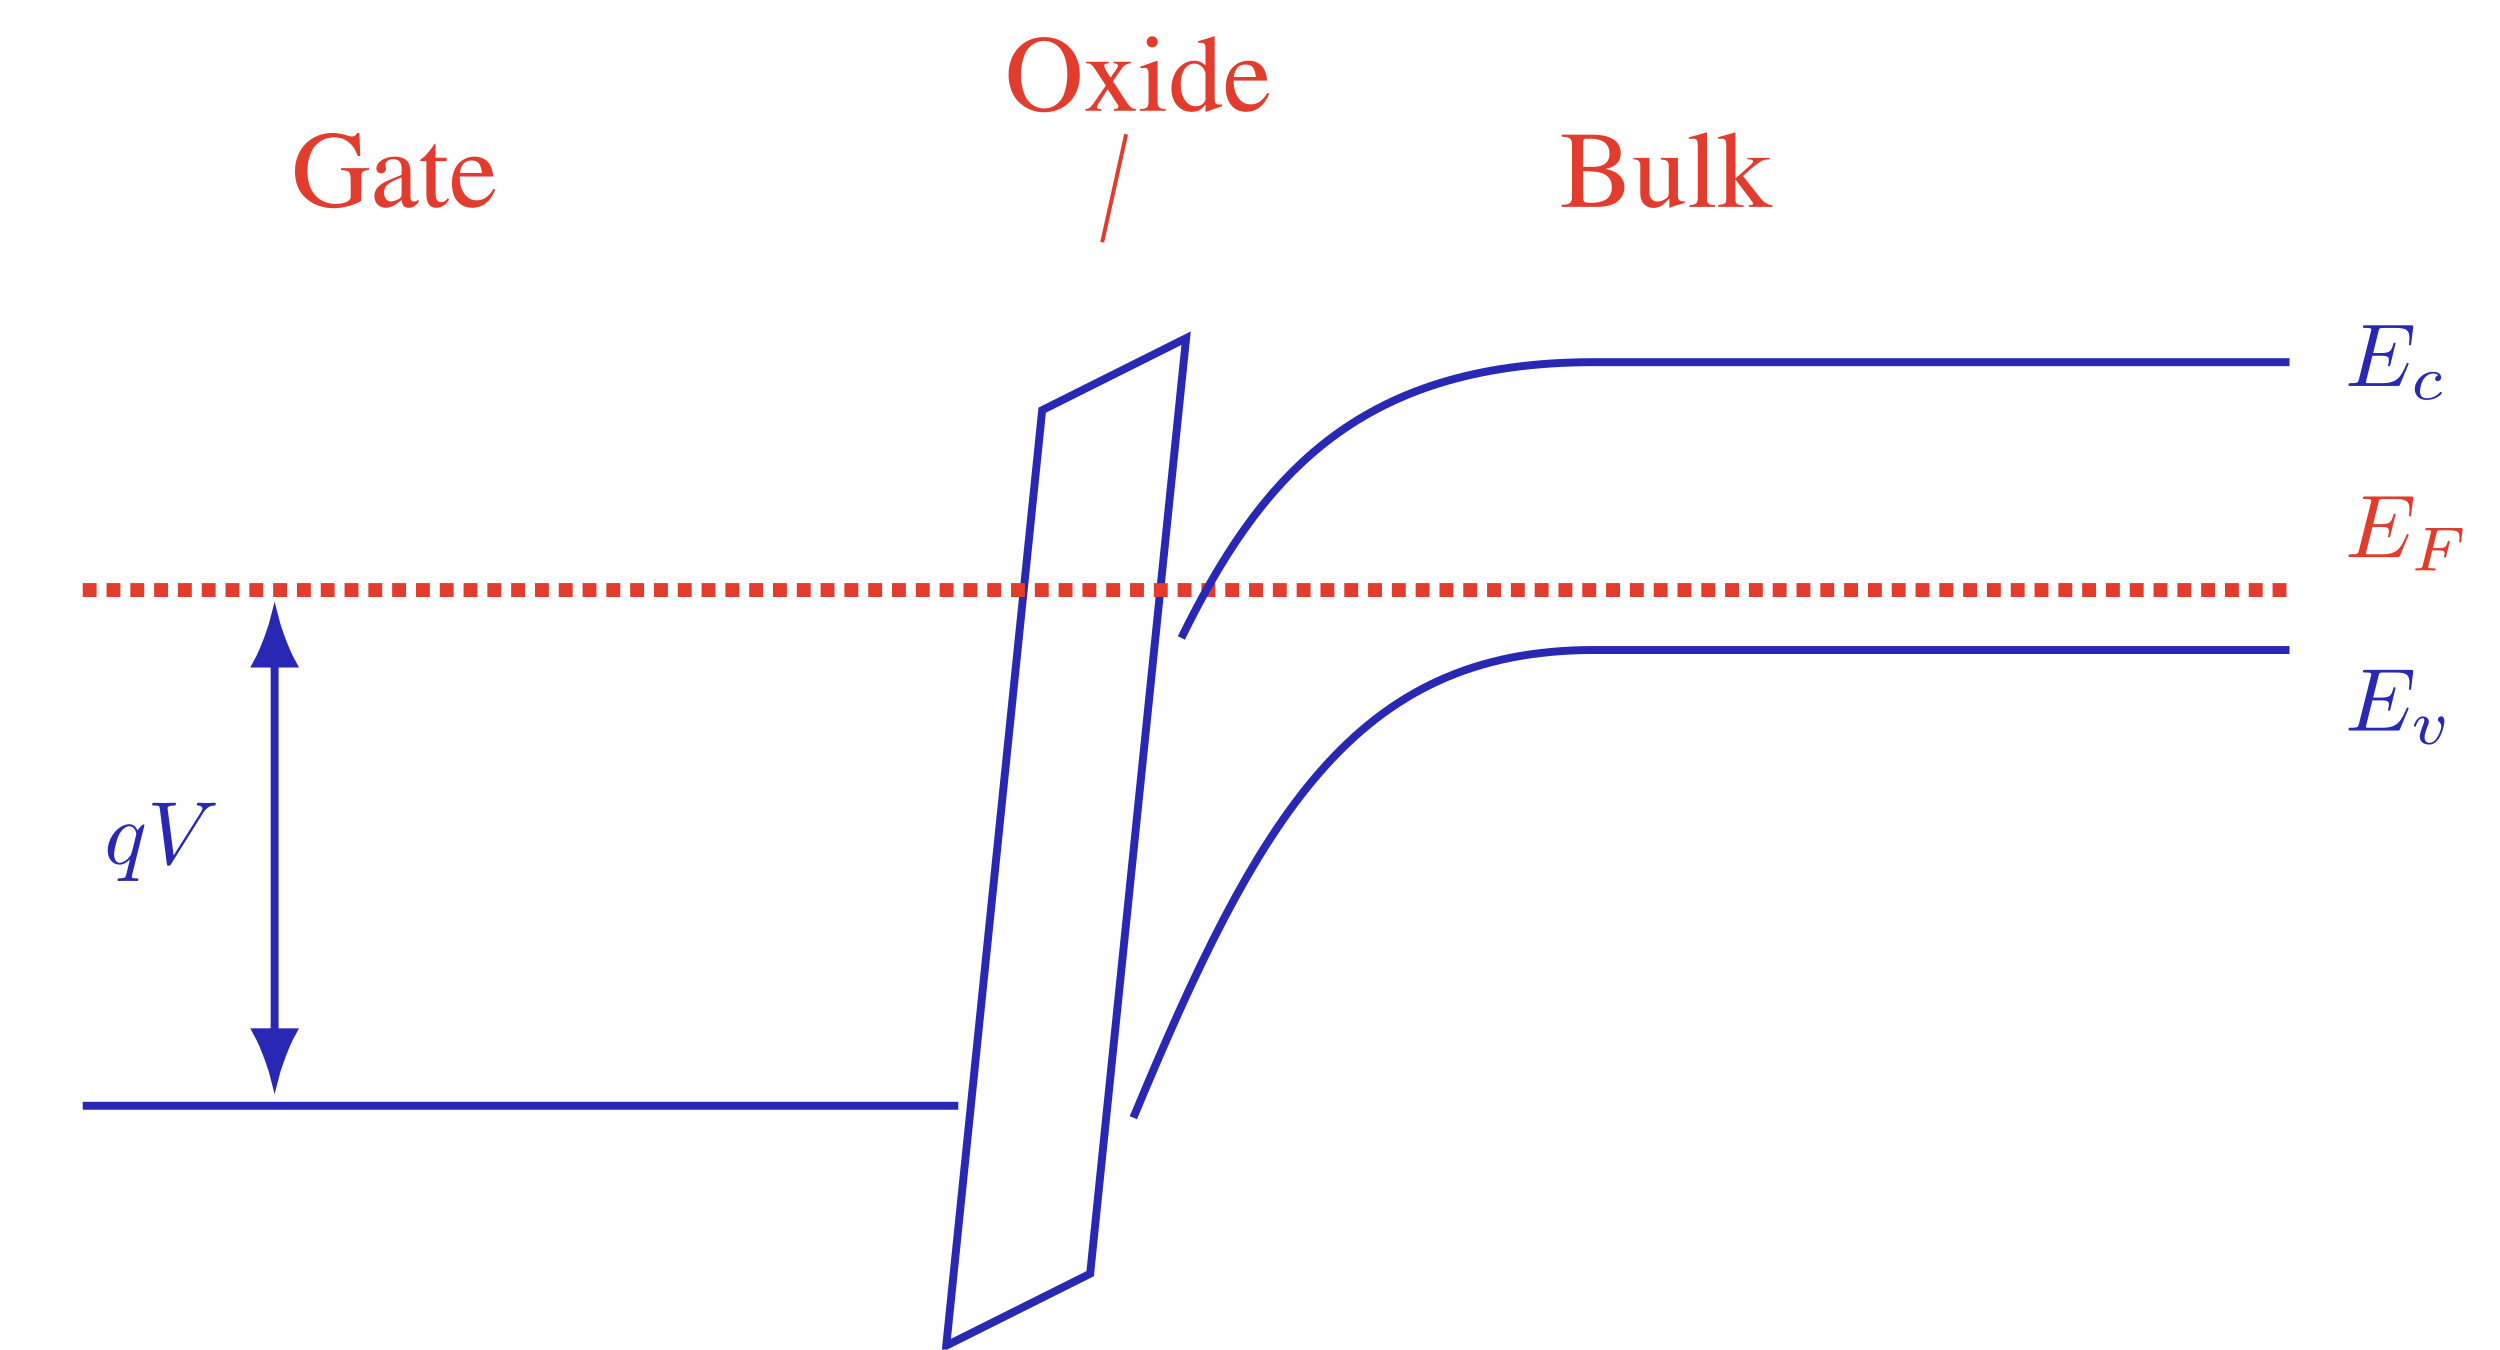
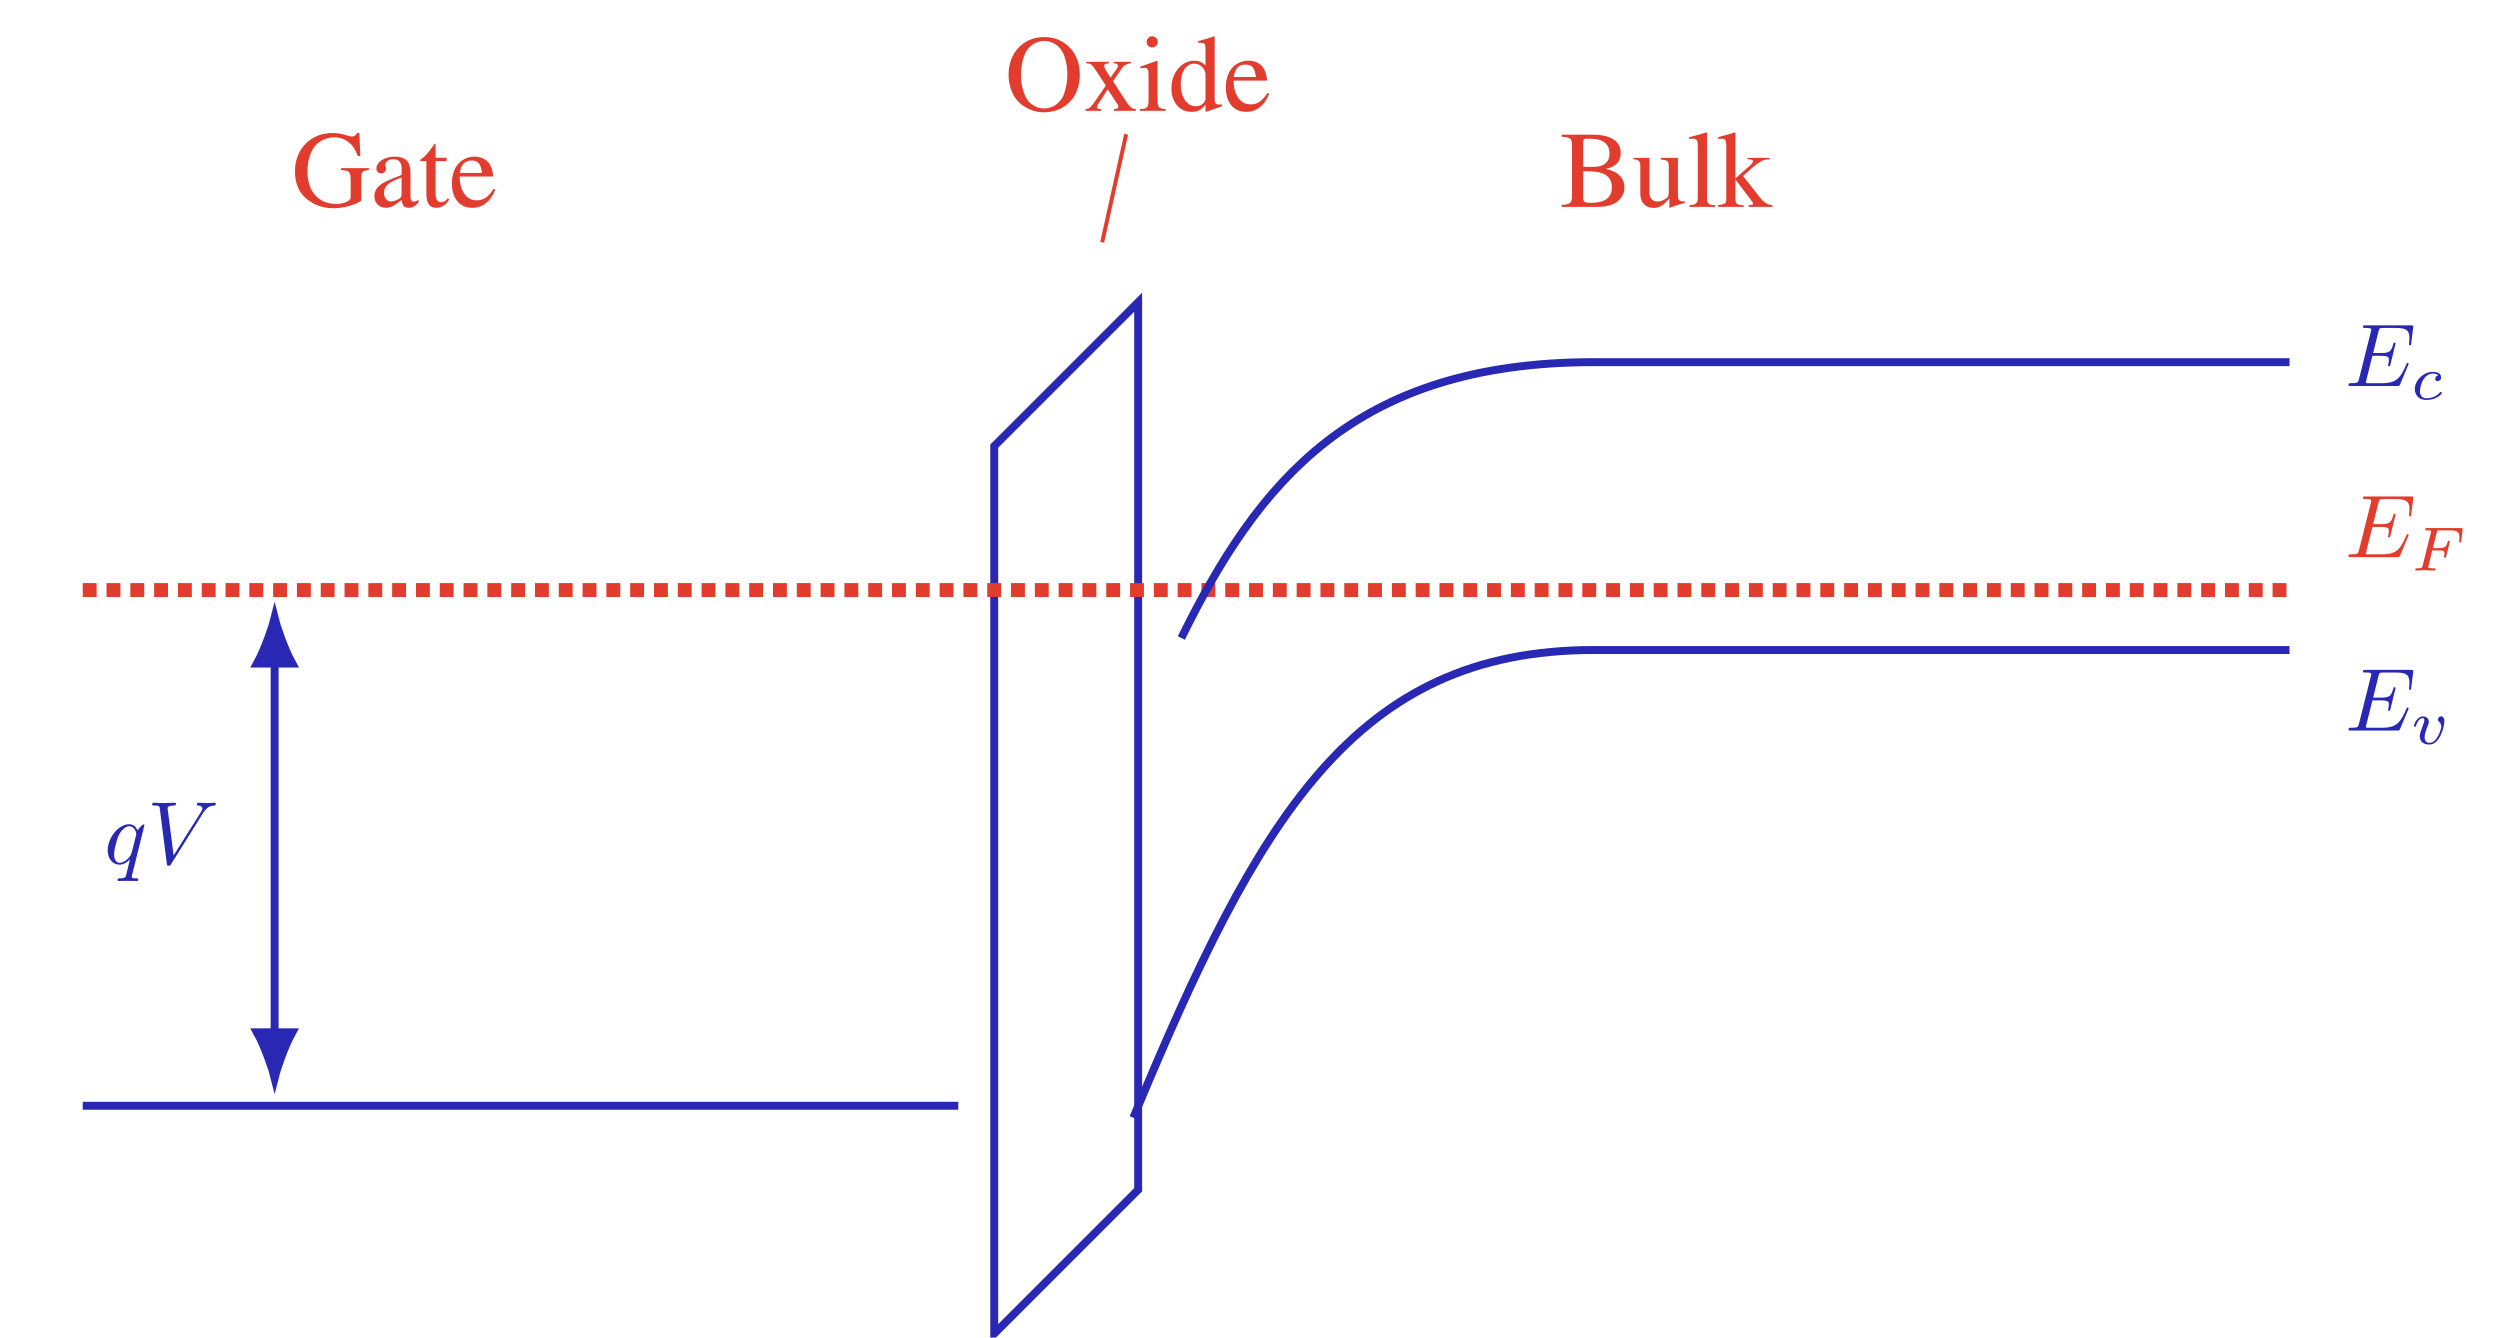
- <svg xmlns="http://www.w3.org/2000/svg" xmlns:xlink="http://www.w3.org/1999/xlink" width="251.125pt" height="135.566pt" viewBox="0 0 251.125 135.566">
+ <svg xmlns="http://www.w3.org/2000/svg" xmlns:xlink="http://www.w3.org/1999/xlink" width="251.125pt" height="134.362pt" viewBox="0 0 251.125 134.362">
  <defs>
    <g>
      <g id="glyph-0-0">
        <path d="M 6.344 -2.094 C 6.375 -2.141 6.391 -2.203 6.391 -2.219 C 6.391 -2.219 6.391 -2.312 6.281 -2.312 C 6.203 -2.312 6.188 -2.266 6.172 -2.203 C 5.594 -0.875 5.25 -0.281 3.719 -0.281 L 2.406 -0.281 C 2.281 -0.281 2.266 -0.281 2.219 -0.281 C 2.125 -0.297 2.094 -0.312 2.094 -0.375 C 2.094 -0.406 2.094 -0.422 2.141 -0.578 L 2.75 -3.031 L 3.641 -3.031 C 4.406 -3.031 4.406 -2.844 4.406 -2.625 C 4.406 -2.562 4.406 -2.453 4.344 -2.172 C 4.328 -2.141 4.312 -2.109 4.312 -2.078 C 4.312 -2.031 4.344 -1.984 4.438 -1.984 C 4.5 -1.984 4.531 -2.031 4.562 -2.156 L 5.078 -4.266 C 5.078 -4.312 5.031 -4.359 4.969 -4.359 C 4.891 -4.359 4.875 -4.312 4.844 -4.203 C 4.656 -3.516 4.5 -3.312 3.672 -3.312 L 2.828 -3.312 L 3.359 -5.469 C 3.438 -5.781 3.453 -5.828 3.844 -5.828 L 5.109 -5.828 C 6.203 -5.828 6.469 -5.562 6.469 -4.828 C 6.469 -4.609 6.469 -4.594 6.438 -4.344 C 6.438 -4.297 6.438 -4.234 6.438 -4.188 C 6.438 -4.141 6.453 -4.078 6.531 -4.078 C 6.641 -4.078 6.641 -4.141 6.656 -4.312 L 6.844 -5.859 C 6.875 -6.094 6.828 -6.094 6.594 -6.094 L 2.078 -6.094 C 1.891 -6.094 1.797 -6.094 1.797 -5.922 C 1.797 -5.828 1.891 -5.828 2.047 -5.828 C 2.391 -5.828 2.641 -5.828 2.641 -5.656 C 2.641 -5.625 2.641 -5.609 2.594 -5.438 L 1.406 -0.703 C 1.312 -0.344 1.297 -0.281 0.594 -0.281 C 0.438 -0.281 0.344 -0.281 0.344 -0.109 C 0.344 0 0.422 0 0.594 0 L 5.25 0 C 5.453 0 5.469 -0.016 5.531 -0.156 Z M 6.344 -2.094 " />
      </g>
      <g id="glyph-0-1">
        <path d="M 4.047 -3.859 C 4.047 -3.906 4.031 -3.953 3.969 -3.953 C 3.859 -3.953 3.5 -3.594 3.359 -3.344 C 3.156 -3.828 2.812 -3.969 2.516 -3.969 C 1.469 -3.969 0.359 -2.641 0.359 -1.344 C 0.359 -0.453 0.891 0.094 1.547 0.094 C 1.922 0.094 2.281 -0.109 2.594 -0.438 C 2.516 -0.125 2.219 1.078 2.203 1.172 C 2.125 1.422 2.047 1.453 1.547 1.469 C 1.438 1.469 1.344 1.469 1.344 1.641 C 1.344 1.656 1.344 1.734 1.469 1.734 C 1.75 1.734 2.062 1.719 2.359 1.719 C 2.656 1.719 2.984 1.734 3.281 1.734 C 3.328 1.734 3.438 1.734 3.438 1.562 C 3.438 1.469 3.359 1.469 3.203 1.469 C 2.781 1.469 2.781 1.406 2.781 1.312 C 2.781 1.25 2.797 1.203 2.812 1.125 Z M 1.562 -0.094 C 1.031 -0.094 1 -0.797 1 -0.938 C 1 -1.375 1.25 -2.344 1.406 -2.719 C 1.688 -3.391 2.156 -3.766 2.516 -3.766 C 3.109 -3.766 3.234 -3.047 3.234 -2.984 C 3.234 -2.922 2.734 -0.953 2.703 -0.922 C 2.578 -0.672 2.078 -0.094 1.562 -0.094 Z M 1.562 -0.094 " />
      </g>
      <g id="glyph-0-2">
        <path d="M 5.625 -5.109 C 6.078 -5.797 6.453 -5.828 6.781 -5.844 C 6.891 -5.859 6.891 -6.016 6.891 -6.016 C 6.891 -6.094 6.859 -6.125 6.781 -6.125 C 6.547 -6.125 6.281 -6.094 6.047 -6.094 C 5.75 -6.094 5.438 -6.125 5.156 -6.125 C 5.109 -6.125 4.984 -6.125 4.984 -5.953 C 4.984 -5.859 5.062 -5.844 5.125 -5.844 C 5.375 -5.828 5.547 -5.734 5.547 -5.547 C 5.547 -5.422 5.406 -5.219 5.406 -5.203 L 2.656 -0.828 L 2.047 -5.578 C 2.047 -5.734 2.25 -5.844 2.656 -5.844 C 2.797 -5.844 2.891 -5.844 2.891 -6.031 C 2.891 -6.109 2.812 -6.125 2.766 -6.125 C 2.406 -6.125 2.016 -6.094 1.656 -6.094 C 1.484 -6.094 1.312 -6.109 1.156 -6.109 C 1 -6.109 0.828 -6.125 0.672 -6.125 C 0.609 -6.125 0.5 -6.125 0.5 -5.953 C 0.5 -5.844 0.578 -5.844 0.719 -5.844 C 1.234 -5.844 1.234 -5.766 1.266 -5.547 L 1.969 -0.016 C 2 0.172 2.031 0.203 2.156 0.203 C 2.297 0.203 2.328 0.156 2.406 0.031 Z M 5.625 -5.109 " />
      </g>
      <g id="glyph-1-0">
        <path d="M 2.141 -2.016 L 2.812 -2.016 C 3.297 -2.016 3.375 -1.953 3.375 -1.734 C 3.375 -1.641 3.375 -1.641 3.328 -1.453 C 3.328 -1.422 3.312 -1.406 3.312 -1.375 C 3.312 -1.312 3.359 -1.281 3.422 -1.281 C 3.5 -1.281 3.516 -1.312 3.547 -1.438 L 3.875 -2.766 C 3.891 -2.781 3.906 -2.875 3.906 -2.891 C 3.906 -2.953 3.859 -2.984 3.797 -2.984 C 3.719 -2.984 3.703 -2.953 3.672 -2.828 C 3.547 -2.344 3.359 -2.25 2.828 -2.25 L 2.203 -2.25 L 2.594 -3.828 C 2.656 -4.016 2.656 -4.031 2.922 -4.031 L 3.875 -4.031 C 4.719 -4.031 4.875 -3.844 4.875 -3.312 C 4.875 -3.109 4.844 -2.984 4.844 -2.922 C 4.844 -2.875 4.875 -2.812 4.953 -2.812 C 5.047 -2.812 5.062 -2.875 5.062 -2.984 L 5.188 -4.078 C 5.203 -4.266 5.156 -4.266 5 -4.266 L 1.641 -4.266 C 1.531 -4.266 1.438 -4.266 1.438 -4.125 C 1.438 -4.031 1.516 -4.031 1.641 -4.031 C 1.656 -4.031 1.766 -4.031 1.891 -4.031 C 2.016 -4.016 2.031 -4 2.031 -3.938 C 2.031 -3.891 2.016 -3.828 2 -3.797 L 1.188 -0.516 C 1.125 -0.266 1.109 -0.219 0.625 -0.219 C 0.516 -0.219 0.438 -0.219 0.438 -0.094 C 0.438 -0.031 0.484 0 0.531 0 C 0.719 0 1.188 -0.031 1.359 -0.031 L 1.844 -0.016 C 2.016 -0.016 2.188 0 2.344 0 C 2.391 0 2.484 0 2.484 -0.141 C 2.484 -0.219 2.406 -0.219 2.266 -0.219 C 2.25 -0.219 2.094 -0.219 1.938 -0.234 C 1.797 -0.25 1.734 -0.25 1.734 -0.344 C 1.734 -0.375 1.734 -0.391 1.766 -0.453 Z M 2.141 -2.016 " />
      </g>
      <g id="glyph-1-1">
        <path d="M 2.75 -2.406 C 2.531 -2.375 2.438 -2.188 2.438 -2.047 C 2.438 -1.891 2.562 -1.828 2.672 -1.828 C 2.812 -1.828 3.031 -1.922 3.031 -2.219 C 3.031 -2.656 2.547 -2.766 2.203 -2.766 C 1.266 -2.766 0.391 -1.906 0.391 -1.031 C 0.391 -0.484 0.766 0.062 1.547 0.062 C 2.609 0.062 3.109 -0.562 3.109 -0.641 C 3.109 -0.688 3.047 -0.75 3 -0.75 C 2.969 -0.75 2.953 -0.734 2.906 -0.688 C 2.406 -0.109 1.672 -0.109 1.562 -0.109 C 1.109 -0.109 0.906 -0.422 0.906 -0.812 C 0.906 -1 1 -1.672 1.328 -2.109 C 1.562 -2.422 1.891 -2.594 2.203 -2.594 C 2.297 -2.594 2.594 -2.578 2.75 -2.406 Z M 2.75 -2.406 " />
      </g>
      <g id="glyph-1-2">
        <path d="M 3.359 -2.281 C 3.359 -2.766 3.062 -2.781 3.047 -2.781 C 2.875 -2.781 2.703 -2.609 2.703 -2.438 C 2.703 -2.344 2.766 -2.281 2.812 -2.25 C 2.922 -2.156 3.047 -2 3.047 -1.75 C 3.047 -1.469 2.625 -0.109 1.875 -0.109 C 1.375 -0.109 1.375 -0.562 1.375 -0.672 C 1.375 -0.969 1.484 -1.312 1.719 -1.891 C 1.766 -2.031 1.797 -2.125 1.797 -2.234 C 1.797 -2.562 1.531 -2.766 1.203 -2.766 C 0.578 -2.766 0.297 -1.906 0.297 -1.812 C 0.297 -1.734 0.391 -1.734 0.406 -1.734 C 0.484 -1.734 0.5 -1.766 0.516 -1.828 C 0.672 -2.344 0.938 -2.594 1.188 -2.594 C 1.297 -2.594 1.344 -2.531 1.344 -2.375 C 1.344 -2.234 1.297 -2.094 1.234 -1.953 C 0.969 -1.25 0.891 -0.984 0.891 -0.766 C 0.891 -0.141 1.375 0.062 1.859 0.062 C 2.922 0.062 3.359 -1.766 3.359 -2.281 Z M 3.359 -2.281 " />
      </g>
      <g id="glyph-2-0">
        <path d="M 7.766 -3.875 L 4.969 -3.875 L 4.969 -3.688 C 5.438 -3.641 5.578 -3.609 5.703 -3.531 C 5.875 -3.422 5.938 -3.172 5.938 -2.703 L 5.938 -0.938 C 5.938 -0.578 5.266 -0.281 4.484 -0.281 C 2.688 -0.281 1.594 -1.531 1.594 -3.578 C 1.594 -4.594 1.906 -5.594 2.391 -6.141 C 2.875 -6.672 3.547 -6.969 4.297 -6.969 C 4.906 -6.969 5.438 -6.766 5.875 -6.359 C 6.203 -6.062 6.375 -5.766 6.656 -5.094 L 6.906 -5.094 L 6.812 -7.406 L 6.578 -7.406 C 6.5 -7.203 6.312 -7.047 6.078 -7.047 C 5.969 -7.047 5.797 -7.078 5.594 -7.156 C 5.109 -7.312 4.594 -7.406 4.109 -7.406 C 1.922 -7.406 0.344 -5.797 0.344 -3.562 C 0.344 -2.484 0.641 -1.672 1.266 -1.016 C 2 -0.266 3.047 0.156 4.25 0.156 C 5.188 0.156 6.562 -0.234 7 -0.609 L 7 -2.844 C 7 -3.484 7.125 -3.625 7.766 -3.688 Z M 7.766 -3.875 " />
      </g>
      <g id="glyph-2-1">
        <path d="M 4.844 -0.719 C 4.656 -0.562 4.531 -0.516 4.359 -0.516 C 4.109 -0.516 4.031 -0.672 4.031 -1.156 L 4.031 -3.281 C 4.031 -3.859 3.969 -4.172 3.812 -4.438 C 3.578 -4.828 3.094 -5.031 2.453 -5.031 C 1.422 -5.031 0.609 -4.5 0.609 -3.812 C 0.609 -3.562 0.828 -3.344 1.078 -3.344 C 1.344 -3.344 1.578 -3.562 1.578 -3.797 C 1.578 -3.844 1.562 -3.906 1.562 -3.969 C 1.531 -4.078 1.516 -4.156 1.516 -4.234 C 1.516 -4.531 1.875 -4.781 2.312 -4.781 C 2.844 -4.781 3.141 -4.453 3.141 -3.859 L 3.141 -3.203 C 1.453 -2.516 1.266 -2.438 0.797 -2.016 C 0.562 -1.797 0.406 -1.422 0.406 -1.062 C 0.406 -0.375 0.891 0.109 1.562 0.109 C 2.031 0.109 2.484 -0.125 3.156 -0.688 C 3.203 -0.125 3.406 0.109 3.859 0.109 C 4.234 0.109 4.453 -0.016 4.844 -0.438 Z M 3.141 -1.344 C 3.141 -1 3.094 -0.906 2.859 -0.781 C 2.594 -0.625 2.297 -0.531 2.062 -0.531 C 1.672 -0.531 1.375 -0.891 1.375 -1.375 L 1.375 -1.406 C 1.375 -2.062 1.812 -2.453 3.141 -2.938 Z M 3.141 -1.344 " />
      </g>
      <g id="glyph-2-2">
        <path d="M 2.797 -4.922 L 1.688 -4.922 L 1.688 -6.203 C 1.688 -6.312 1.672 -6.344 1.609 -6.344 C 1.531 -6.25 1.469 -6.141 1.391 -6.031 C 0.969 -5.438 0.5 -4.906 0.328 -4.859 C 0.203 -4.781 0.141 -4.703 0.141 -4.656 C 0.141 -4.625 0.156 -4.594 0.188 -4.578 L 0.766 -4.578 L 0.766 -1.281 C 0.766 -0.359 1.094 0.109 1.734 0.109 C 2.281 0.109 2.688 -0.156 3.062 -0.719 L 2.906 -0.844 C 2.688 -0.562 2.5 -0.453 2.25 -0.453 C 1.844 -0.453 1.688 -0.75 1.688 -1.453 L 1.688 -4.578 L 2.797 -4.578 Z M 2.797 -4.922 " />
      </g>
      <g id="glyph-2-3">
        <path d="M 4.469 -1.797 C 3.938 -0.969 3.469 -0.641 2.766 -0.641 C 2.141 -0.641 1.672 -0.969 1.359 -1.594 C 1.156 -2 1.078 -2.359 1.062 -3.031 L 4.438 -3.031 C 4.344 -3.75 4.234 -4.062 3.969 -4.422 C 3.641 -4.812 3.125 -5.031 2.562 -5.031 C 2.016 -5.031 1.5 -4.844 1.078 -4.469 C 0.562 -4.016 0.281 -3.234 0.281 -2.344 C 0.281 -0.828 1.062 0.109 2.328 0.109 C 3.359 0.109 4.188 -0.531 4.641 -1.719 Z M 1.078 -3.391 C 1.203 -4.234 1.578 -4.641 2.25 -4.641 C 2.906 -4.641 3.172 -4.344 3.312 -3.391 Z M 1.078 -3.391 " />
      </g>
      <g id="glyph-2-4">
        <path d="M 3.953 -7.406 C 1.859 -7.406 0.375 -5.828 0.375 -3.625 C 0.375 -2.594 0.719 -1.594 1.312 -0.969 C 1.953 -0.281 2.922 0.156 3.891 0.156 C 6.047 0.156 7.531 -1.375 7.531 -3.578 C 7.531 -4.672 7.219 -5.594 6.609 -6.25 C 5.922 -7.016 5 -7.406 3.953 -7.406 Z M 3.953 -7.016 C 4.453 -7.016 4.969 -6.812 5.359 -6.469 C 5.953 -5.922 6.281 -4.891 6.281 -3.594 C 6.281 -2.953 6.141 -2.188 5.922 -1.625 C 5.828 -1.344 5.641 -1.078 5.391 -0.828 C 5 -0.438 4.516 -0.234 3.938 -0.234 C 3.422 -0.234 2.938 -0.438 2.547 -0.781 C 1.984 -1.281 1.625 -2.391 1.625 -3.609 C 1.625 -4.719 1.922 -5.781 2.391 -6.297 C 2.812 -6.766 3.359 -7.016 3.953 -7.016 Z M 3.953 -7.016 " />
      </g>
      <g id="glyph-2-5">
        <path d="M 3.047 0 L 5.25 0 L 5.25 -0.172 C 4.906 -0.172 4.688 -0.344 4.344 -0.828 L 2.953 -2.969 L 3.859 -4.281 C 4.062 -4.578 4.391 -4.75 4.75 -4.766 L 4.75 -4.922 L 3.016 -4.922 L 3.016 -4.766 C 3.344 -4.75 3.453 -4.672 3.453 -4.531 C 3.453 -4.391 3.312 -4.156 3.047 -3.812 C 2.984 -3.75 2.859 -3.547 2.719 -3.328 L 2.562 -3.547 C 2.25 -4.016 2.062 -4.375 2.062 -4.531 C 2.062 -4.672 2.203 -4.75 2.531 -4.766 L 2.531 -4.922 L 0.266 -4.922 L 0.266 -4.766 L 0.359 -4.766 C 0.688 -4.766 0.859 -4.625 1.203 -4.109 L 2.234 -2.531 L 0.984 -0.719 C 0.656 -0.281 0.547 -0.203 0.188 -0.172 L 0.188 0 L 1.781 0 L 1.781 -0.172 C 1.469 -0.172 1.344 -0.219 1.344 -0.359 C 1.344 -0.422 1.406 -0.594 1.562 -0.812 L 2.422 -2.156 L 3.422 -0.625 C 3.469 -0.562 3.484 -0.5 3.484 -0.422 C 3.484 -0.234 3.406 -0.188 3.047 -0.172 Z M 3.047 0 " />
      </g>
      <g id="glyph-2-6">
        <path d="M 1.922 -5.031 L 0.219 -4.438 L 0.219 -4.266 L 0.312 -4.281 C 0.438 -4.297 0.578 -4.312 0.672 -4.312 C 0.938 -4.312 1.047 -4.141 1.047 -3.656 L 1.047 -1.125 C 1.047 -0.328 0.938 -0.203 0.172 -0.172 L 0.172 0 L 2.766 0 L 2.766 -0.172 C 2.047 -0.219 1.953 -0.328 1.953 -1.125 L 1.953 -5 Z M 1.406 -7.484 C 1.109 -7.484 0.859 -7.234 0.859 -6.922 C 0.859 -6.609 1.094 -6.359 1.406 -6.359 C 1.719 -6.359 1.969 -6.609 1.969 -6.922 C 1.969 -7.234 1.719 -7.484 1.406 -7.484 Z M 1.406 -7.484 " />
      </g>
      <g id="glyph-2-7">
        <path d="M 3.766 0.109 L 5.375 -0.453 L 5.375 -0.641 C 5.188 -0.625 5.156 -0.625 5.125 -0.625 C 4.734 -0.625 4.641 -0.75 4.641 -1.25 L 4.641 -7.453 L 4.594 -7.484 C 4.062 -7.297 3.688 -7.188 2.984 -7 L 2.984 -6.828 C 3.062 -6.828 3.125 -6.828 3.219 -6.828 C 3.625 -6.828 3.719 -6.719 3.719 -6.281 L 3.719 -4.562 C 3.312 -4.922 3.016 -5.031 2.578 -5.031 C 1.312 -5.031 0.297 -3.797 0.297 -2.25 C 0.297 -0.844 1.125 0.109 2.328 0.109 C 2.938 0.109 3.359 -0.109 3.719 -0.625 L 3.719 0.078 Z M 3.719 -1.125 C 3.719 -1.047 3.641 -0.906 3.531 -0.781 C 3.344 -0.562 3.062 -0.453 2.75 -0.453 C 1.844 -0.453 1.234 -1.344 1.234 -2.688 C 1.234 -3.922 1.781 -4.734 2.609 -4.734 C 3.188 -4.734 3.719 -4.219 3.719 -3.641 Z M 3.719 -1.125 " />
      </g>
      <g id="glyph-2-8">
        <path d="M 0.188 -7.25 L 0.188 -7.047 C 1.109 -6.984 1.234 -6.875 1.234 -6.062 L 1.234 -1.188 C 1.234 -0.391 1.094 -0.234 0.188 -0.203 L 0.188 0 L 3.844 0 C 4.703 0 5.484 -0.234 5.875 -0.609 C 6.281 -0.953 6.5 -1.453 6.5 -1.969 C 6.5 -2.453 6.297 -2.891 5.953 -3.203 C 5.625 -3.5 5.328 -3.641 4.625 -3.812 C 5.188 -3.953 5.422 -4.062 5.688 -4.297 C 5.953 -4.531 6.125 -4.938 6.125 -5.391 C 6.125 -6.609 5.141 -7.25 3.25 -7.25 Z M 2.359 -3.578 C 3.422 -3.578 3.922 -3.516 4.312 -3.359 C 4.938 -3.094 5.234 -2.656 5.234 -1.953 C 5.234 -1.375 5 -0.938 4.562 -0.688 C 4.219 -0.5 3.766 -0.406 3.047 -0.406 C 2.516 -0.406 2.359 -0.5 2.359 -0.859 Z M 2.359 -4.016 L 2.359 -6.516 C 2.359 -6.75 2.438 -6.844 2.594 -6.844 L 3.078 -6.844 C 4.344 -6.844 5 -6.312 5 -5.344 C 5 -4.484 4.422 -4.016 3.391 -4.016 Z M 2.359 -4.016 " />
      </g>
      <g id="glyph-2-9">
        <path d="M 5.25 -0.547 L 5.188 -0.547 C 4.688 -0.547 4.562 -0.672 4.562 -1.172 L 4.562 -4.922 L 2.844 -4.922 L 2.844 -4.75 C 3.516 -4.703 3.641 -4.594 3.641 -4.047 L 3.641 -1.484 C 3.641 -1.172 3.594 -1.016 3.438 -0.891 C 3.141 -0.656 2.797 -0.531 2.469 -0.531 C 2.047 -0.531 1.703 -0.891 1.703 -1.359 L 1.703 -4.922 L 0.094 -4.922 L 0.094 -4.781 C 0.625 -4.75 0.781 -4.578 0.781 -4.078 L 0.781 -1.312 C 0.781 -0.453 1.297 0.109 2.109 0.109 C 2.516 0.109 2.938 -0.062 3.234 -0.359 L 3.703 -0.828 L 3.703 0.078 L 3.75 0.094 C 4.297 -0.125 4.688 -0.234 5.25 -0.391 Z M 5.25 -0.547 " />
      </g>
      <g id="glyph-2-10">
        <path d="M 0.203 -6.828 L 0.281 -6.828 C 0.391 -6.828 0.531 -6.844 0.609 -6.844 C 0.969 -6.844 1.078 -6.688 1.078 -6.172 L 1.078 -0.953 C 1.078 -0.359 0.922 -0.219 0.234 -0.172 L 0.234 0 L 2.812 0 L 2.812 -0.172 C 2.125 -0.203 2 -0.312 2 -0.922 L 2 -7.453 L 1.953 -7.484 C 1.375 -7.297 0.969 -7.188 0.203 -7 Z M 0.203 -6.828 " />
      </g>
      <g id="glyph-2-11">
        <path d="M 0.078 -6.828 C 0.219 -6.828 0.312 -6.844 0.422 -6.844 C 0.781 -6.844 0.891 -6.703 0.891 -6.172 L 0.891 -0.891 C 0.891 -0.328 0.859 -0.297 0.078 -0.172 L 0.078 0 L 2.641 0 L 2.641 -0.172 L 2.422 -0.172 C 1.984 -0.203 1.812 -0.344 1.812 -0.734 L 1.812 -2.75 L 3.359 -0.703 L 3.391 -0.656 C 3.406 -0.625 3.422 -0.594 3.469 -0.562 C 3.547 -0.453 3.578 -0.391 3.578 -0.328 C 3.578 -0.234 3.484 -0.172 3.359 -0.172 L 3.141 -0.172 L 3.141 0 L 5.531 0 L 5.531 -0.172 C 5.047 -0.203 4.703 -0.406 4.25 -0.969 L 2.578 -3.094 L 2.891 -3.391 C 3.672 -4.109 4.344 -4.609 4.672 -4.703 C 4.828 -4.75 4.984 -4.766 5.172 -4.766 L 5.25 -4.766 L 5.25 -4.922 L 3.016 -4.922 L 3.016 -4.781 C 3.453 -4.766 3.578 -4.719 3.578 -4.562 C 3.578 -4.484 3.469 -4.328 3.312 -4.188 L 1.812 -2.859 L 1.812 -7.453 L 1.781 -7.484 C 1.359 -7.344 1.047 -7.266 0.406 -7.094 L 0.078 -7 Z M 0.078 -6.828 " />
      </g>
    </g>
    <clipPath id="clip-0">
-       <path clip-rule="nonzero" d="M 83 22 L 131 22 L 131 135.566 L 83 135.566 Z M 83 22 " />
+       <path clip-rule="nonzero" d="M 88 19 L 126 19 L 126 134.363 L 88 134.363 Z M 88 19 " />
    </clipPath>
  </defs>
  <g clip-path="url(#clip-0)">
-     <path fill="none" stroke-width="0.797" stroke-linecap="butt" stroke-linejoin="miter" stroke="rgb(15.685%, 15.685%, 70.589%)" stroke-opacity="1" stroke-miterlimit="10" d="M 93.97 -38.552 L 103.606 55.417 L 118.064 62.647 L 108.427 -31.325 Z M 93.97 -38.552 " transform="matrix(1, 0, 0, -1, 1.081, 96.616)" />
+     <path fill="none" stroke-width="0.797" stroke-linecap="butt" stroke-linejoin="miter" stroke="rgb(15.685%, 15.685%, 70.589%)" stroke-opacity="1" stroke-miterlimit="10" d="M 98.79 -37.348 L 98.79 51.804 L 113.247 66.262 L 113.247 -22.891 Z M 98.79 -37.348 " transform="matrix(1, 0, 0, -1, 1.081, 96.617)" />
  </g>
-   <path fill="none" stroke-width="0.797" stroke-linecap="butt" stroke-linejoin="miter" stroke="rgb(15.685%, 15.685%, 70.589%)" stroke-opacity="1" stroke-miterlimit="10" d="M 7.228 -14.458 L 95.177 -14.458 " transform="matrix(1, 0, 0, -1, 1.081, 96.616)" />
-   <path fill="none" stroke-width="1.395" stroke-linecap="butt" stroke-linejoin="miter" stroke="rgb(88.234%, 23.528%, 17.647%)" stroke-opacity="1" stroke-dasharray="1.395 0.996" stroke-miterlimit="10" d="M 7.228 37.346 L 228.903 37.346 " transform="matrix(1, 0, 0, -1, 1.081, 96.616)" />
+   <path fill="none" stroke-width="0.797" stroke-linecap="butt" stroke-linejoin="miter" stroke="rgb(15.685%, 15.685%, 70.589%)" stroke-opacity="1" stroke-miterlimit="10" d="M 7.228 -14.457 L 95.177 -14.457 " transform="matrix(1, 0, 0, -1, 1.081, 96.617)" />
+   <path fill="none" stroke-width="1.395" stroke-linecap="butt" stroke-linejoin="miter" stroke="rgb(88.234%, 23.528%, 17.647%)" stroke-opacity="1" stroke-dasharray="1.395 0.996" stroke-miterlimit="10" d="M 7.228 37.347 L 228.903 37.347 " transform="matrix(1, 0, 0, -1, 1.081, 96.617)" />
  <g fill="rgb(88.234%, 23.528%, 17.647%)" fill-opacity="1">
-     <use xlink:href="#glyph-0-0" x="235.557" y="55.961" />
+     <use xlink:href="#glyph-0-0" x="235.557" y="55.962" />
  </g>
  <g fill="rgb(88.234%, 23.528%, 17.647%)" fill-opacity="1">
-     <use xlink:href="#glyph-1-0" x="242.177" y="57.306" />
+     <use xlink:href="#glyph-1-0" x="242.177" y="57.307" />
  </g>
-   <path fill="none" stroke-width="0.797" stroke-linecap="butt" stroke-linejoin="miter" stroke="rgb(15.685%, 15.685%, 70.589%)" stroke-opacity="1" stroke-miterlimit="10" d="M 26.505 -7.075 L 26.505 29.964 " transform="matrix(1, 0, 0, -1, 1.081, 96.616)" />
-   <path fill-rule="nonzero" fill="rgb(15.685%, 15.685%, 70.589%)" fill-opacity="1" stroke-width="0.797" stroke-linecap="butt" stroke-linejoin="miter" stroke="rgb(15.685%, 15.685%, 70.589%)" stroke-opacity="1" stroke-miterlimit="10" d="M 4.535 0 C 3.977 0.137 1.531 0.922 0 1.774 L 0 -1.773 C 1.531 -0.922 3.977 -0.136 4.535 0 Z M 4.535 0 " transform="matrix(0, 1, 1, 0, 27.58558, 103.6914)" />
-   <path fill-rule="nonzero" fill="rgb(15.685%, 15.685%, 70.589%)" fill-opacity="1" stroke-width="0.797" stroke-linecap="butt" stroke-linejoin="miter" stroke="rgb(15.685%, 15.685%, 70.589%)" stroke-opacity="1" stroke-miterlimit="10" d="M 4.533 -0 C 3.979 0.136 1.529 0.922 -0.002 1.773 L -0.002 -1.774 C 1.529 -0.922 3.979 -0.137 4.533 -0 Z M 4.533 -0 " transform="matrix(0, -1, -1, 0, 27.58558, 66.6505)" />
+   <path fill="none" stroke-width="0.797" stroke-linecap="butt" stroke-linejoin="miter" stroke="rgb(15.685%, 15.685%, 70.589%)" stroke-opacity="1" stroke-miterlimit="10" d="M 26.505 -7.074 L 26.505 29.965 " transform="matrix(1, 0, 0, -1, 1.081, 96.617)" />
+   <path fill-rule="nonzero" fill="rgb(15.685%, 15.685%, 70.589%)" fill-opacity="1" stroke-width="0.797" stroke-linecap="butt" stroke-linejoin="miter" stroke="rgb(15.685%, 15.685%, 70.589%)" stroke-opacity="1" stroke-miterlimit="10" d="M 4.534 0 C 3.976 0.137 1.53 0.922 -0.001 1.774 L -0.001 -1.773 C 1.53 -0.922 3.976 -0.136 4.534 0 Z M 4.534 0 " transform="matrix(0, 1, 1, 0, 27.58558, 103.6924)" />
+   <path fill-rule="nonzero" fill="rgb(15.685%, 15.685%, 70.589%)" fill-opacity="1" stroke-width="0.797" stroke-linecap="butt" stroke-linejoin="miter" stroke="rgb(15.685%, 15.685%, 70.589%)" stroke-opacity="1" stroke-miterlimit="10" d="M 4.534 -0 C 3.976 0.136 1.53 0.922 -0.001 1.773 L -0.001 -1.774 C 1.53 -0.922 3.976 -0.137 4.534 -0 Z M 4.534 -0 " transform="matrix(0, -1, -1, 0, 27.58558, 66.6515)" />
  <g fill="rgb(15.685%, 15.685%, 70.589%)" fill-opacity="1">
-     <use xlink:href="#glyph-0-1" x="10.46" y="86.76" />
+     <use xlink:href="#glyph-0-1" x="10.46" y="86.761" />
  </g>
  <g fill="rgb(15.685%, 15.685%, 70.589%)" fill-opacity="1">
-     <use xlink:href="#glyph-0-2" x="14.785" y="86.76" />
+     <use xlink:href="#glyph-0-2" x="14.785" y="86.761" />
  </g>
-   <path fill="none" stroke-width="0.797" stroke-linecap="butt" stroke-linejoin="miter" stroke="rgb(15.685%, 15.685%, 70.589%)" stroke-opacity="1" stroke-miterlimit="10" d="M 228.903 60.237 L 159.028 60.237 C 134.931 60.237 125.294 48.19 117.583 32.53 " transform="matrix(1, 0, 0, -1, 1.081, 96.616)" />
+   <path fill="none" stroke-width="0.797" stroke-linecap="butt" stroke-linejoin="miter" stroke="rgb(15.685%, 15.685%, 70.589%)" stroke-opacity="1" stroke-miterlimit="10" d="M 228.903 60.238 L 159.028 60.238 C 134.931 60.238 125.294 48.191 117.583 32.527 " transform="matrix(1, 0, 0, -1, 1.081, 96.617)" />
  <g fill="rgb(15.685%, 15.685%, 70.589%)" fill-opacity="1">
-     <use xlink:href="#glyph-0-0" x="235.557" y="38.77" />
+     <use xlink:href="#glyph-0-0" x="235.557" y="38.771" />
  </g>
  <g fill="rgb(15.685%, 15.685%, 70.589%)" fill-opacity="1">
-     <use xlink:href="#glyph-1-1" x="242.177" y="40.115" />
+     <use xlink:href="#glyph-1-1" x="242.177" y="40.116" />
  </g>
-   <path fill="none" stroke-width="0.797" stroke-linecap="butt" stroke-linejoin="miter" stroke="rgb(15.685%, 15.685%, 70.589%)" stroke-opacity="1" stroke-miterlimit="10" d="M 228.903 31.323 L 159.028 31.323 C 134.931 31.323 125.294 14.456 112.763 -15.661 " transform="matrix(1, 0, 0, -1, 1.081, 96.616)" />
+   <path fill="none" stroke-width="0.797" stroke-linecap="butt" stroke-linejoin="miter" stroke="rgb(15.685%, 15.685%, 70.589%)" stroke-opacity="1" stroke-miterlimit="10" d="M 228.903 31.324 L 159.028 31.324 C 134.931 31.324 125.294 14.457 112.763 -15.66 " transform="matrix(1, 0, 0, -1, 1.081, 96.617)" />
  <g fill="rgb(15.685%, 15.685%, 70.589%)" fill-opacity="1">
-     <use xlink:href="#glyph-0-0" x="235.557" y="73.383" />
+     <use xlink:href="#glyph-0-0" x="235.557" y="73.384" />
  </g>
  <g fill="rgb(15.685%, 15.685%, 70.589%)" fill-opacity="1">
-     <use xlink:href="#glyph-1-2" x="242.177" y="74.728" />
+     <use xlink:href="#glyph-1-2" x="242.177" y="74.729" />
  </g>
  <g fill="rgb(88.234%, 23.528%, 17.647%)" fill-opacity="1">
-     <use xlink:href="#glyph-2-0" x="29.287" y="20.764" />
-     <use xlink:href="#glyph-2-1" x="37.199" y="20.764" />
-     <use xlink:href="#glyph-2-2" x="42.065" y="20.764" />
-     <use xlink:href="#glyph-2-3" x="45.112" y="20.764" />
+     <use xlink:href="#glyph-2-0" x="29.287" y="20.765" />
+     <use xlink:href="#glyph-2-1" x="37.199" y="20.765" />
+     <use xlink:href="#glyph-2-2" x="42.065" y="20.765" />
+     <use xlink:href="#glyph-2-3" x="45.112" y="20.765" />
  </g>
  <g fill="rgb(88.234%, 23.528%, 17.647%)" fill-opacity="1">
-     <use xlink:href="#glyph-2-4" x="100.934" y="11.126" />
-     <use xlink:href="#glyph-2-5" x="108.846" y="11.126" />
-     <use xlink:href="#glyph-2-6" x="114.326" y="11.126" />
-     <use xlink:href="#glyph-2-7" x="117.372" y="11.126" />
-     <use xlink:href="#glyph-2-3" x="122.852" y="11.126" />
+     <use xlink:href="#glyph-2-4" x="100.934" y="11.127" />
+     <use xlink:href="#glyph-2-5" x="108.846" y="11.127" />
+     <use xlink:href="#glyph-2-6" x="114.326" y="11.127" />
+     <use xlink:href="#glyph-2-7" x="117.372" y="11.127" />
+     <use xlink:href="#glyph-2-3" x="122.852" y="11.127" />
  </g>
-   <path fill="none" stroke-width="0.399" stroke-linecap="butt" stroke-linejoin="miter" stroke="rgb(88.234%, 23.528%, 17.647%)" stroke-opacity="1" stroke-miterlimit="10" d="M 112.04 83.128 L 109.634 72.284 " transform="matrix(1, 0, 0, -1, 1.081, 96.616)" />
+   <path fill="none" stroke-width="0.399" stroke-linecap="butt" stroke-linejoin="miter" stroke="rgb(88.234%, 23.528%, 17.647%)" stroke-opacity="1" stroke-miterlimit="10" d="M 112.04 83.129 L 109.634 72.285 " transform="matrix(1, 0, 0, -1, 1.081, 96.617)" />
  <g fill="rgb(88.234%, 23.528%, 17.647%)" fill-opacity="1">
    <use xlink:href="#glyph-2-8" x="156.676" y="20.778" />
    <use xlink:href="#glyph-2-9" x="163.986" y="20.778" />
    <use xlink:href="#glyph-2-10" x="169.465" y="20.778" />
    <use xlink:href="#glyph-2-11" x="172.512" y="20.778" />
  </g>
</svg>
